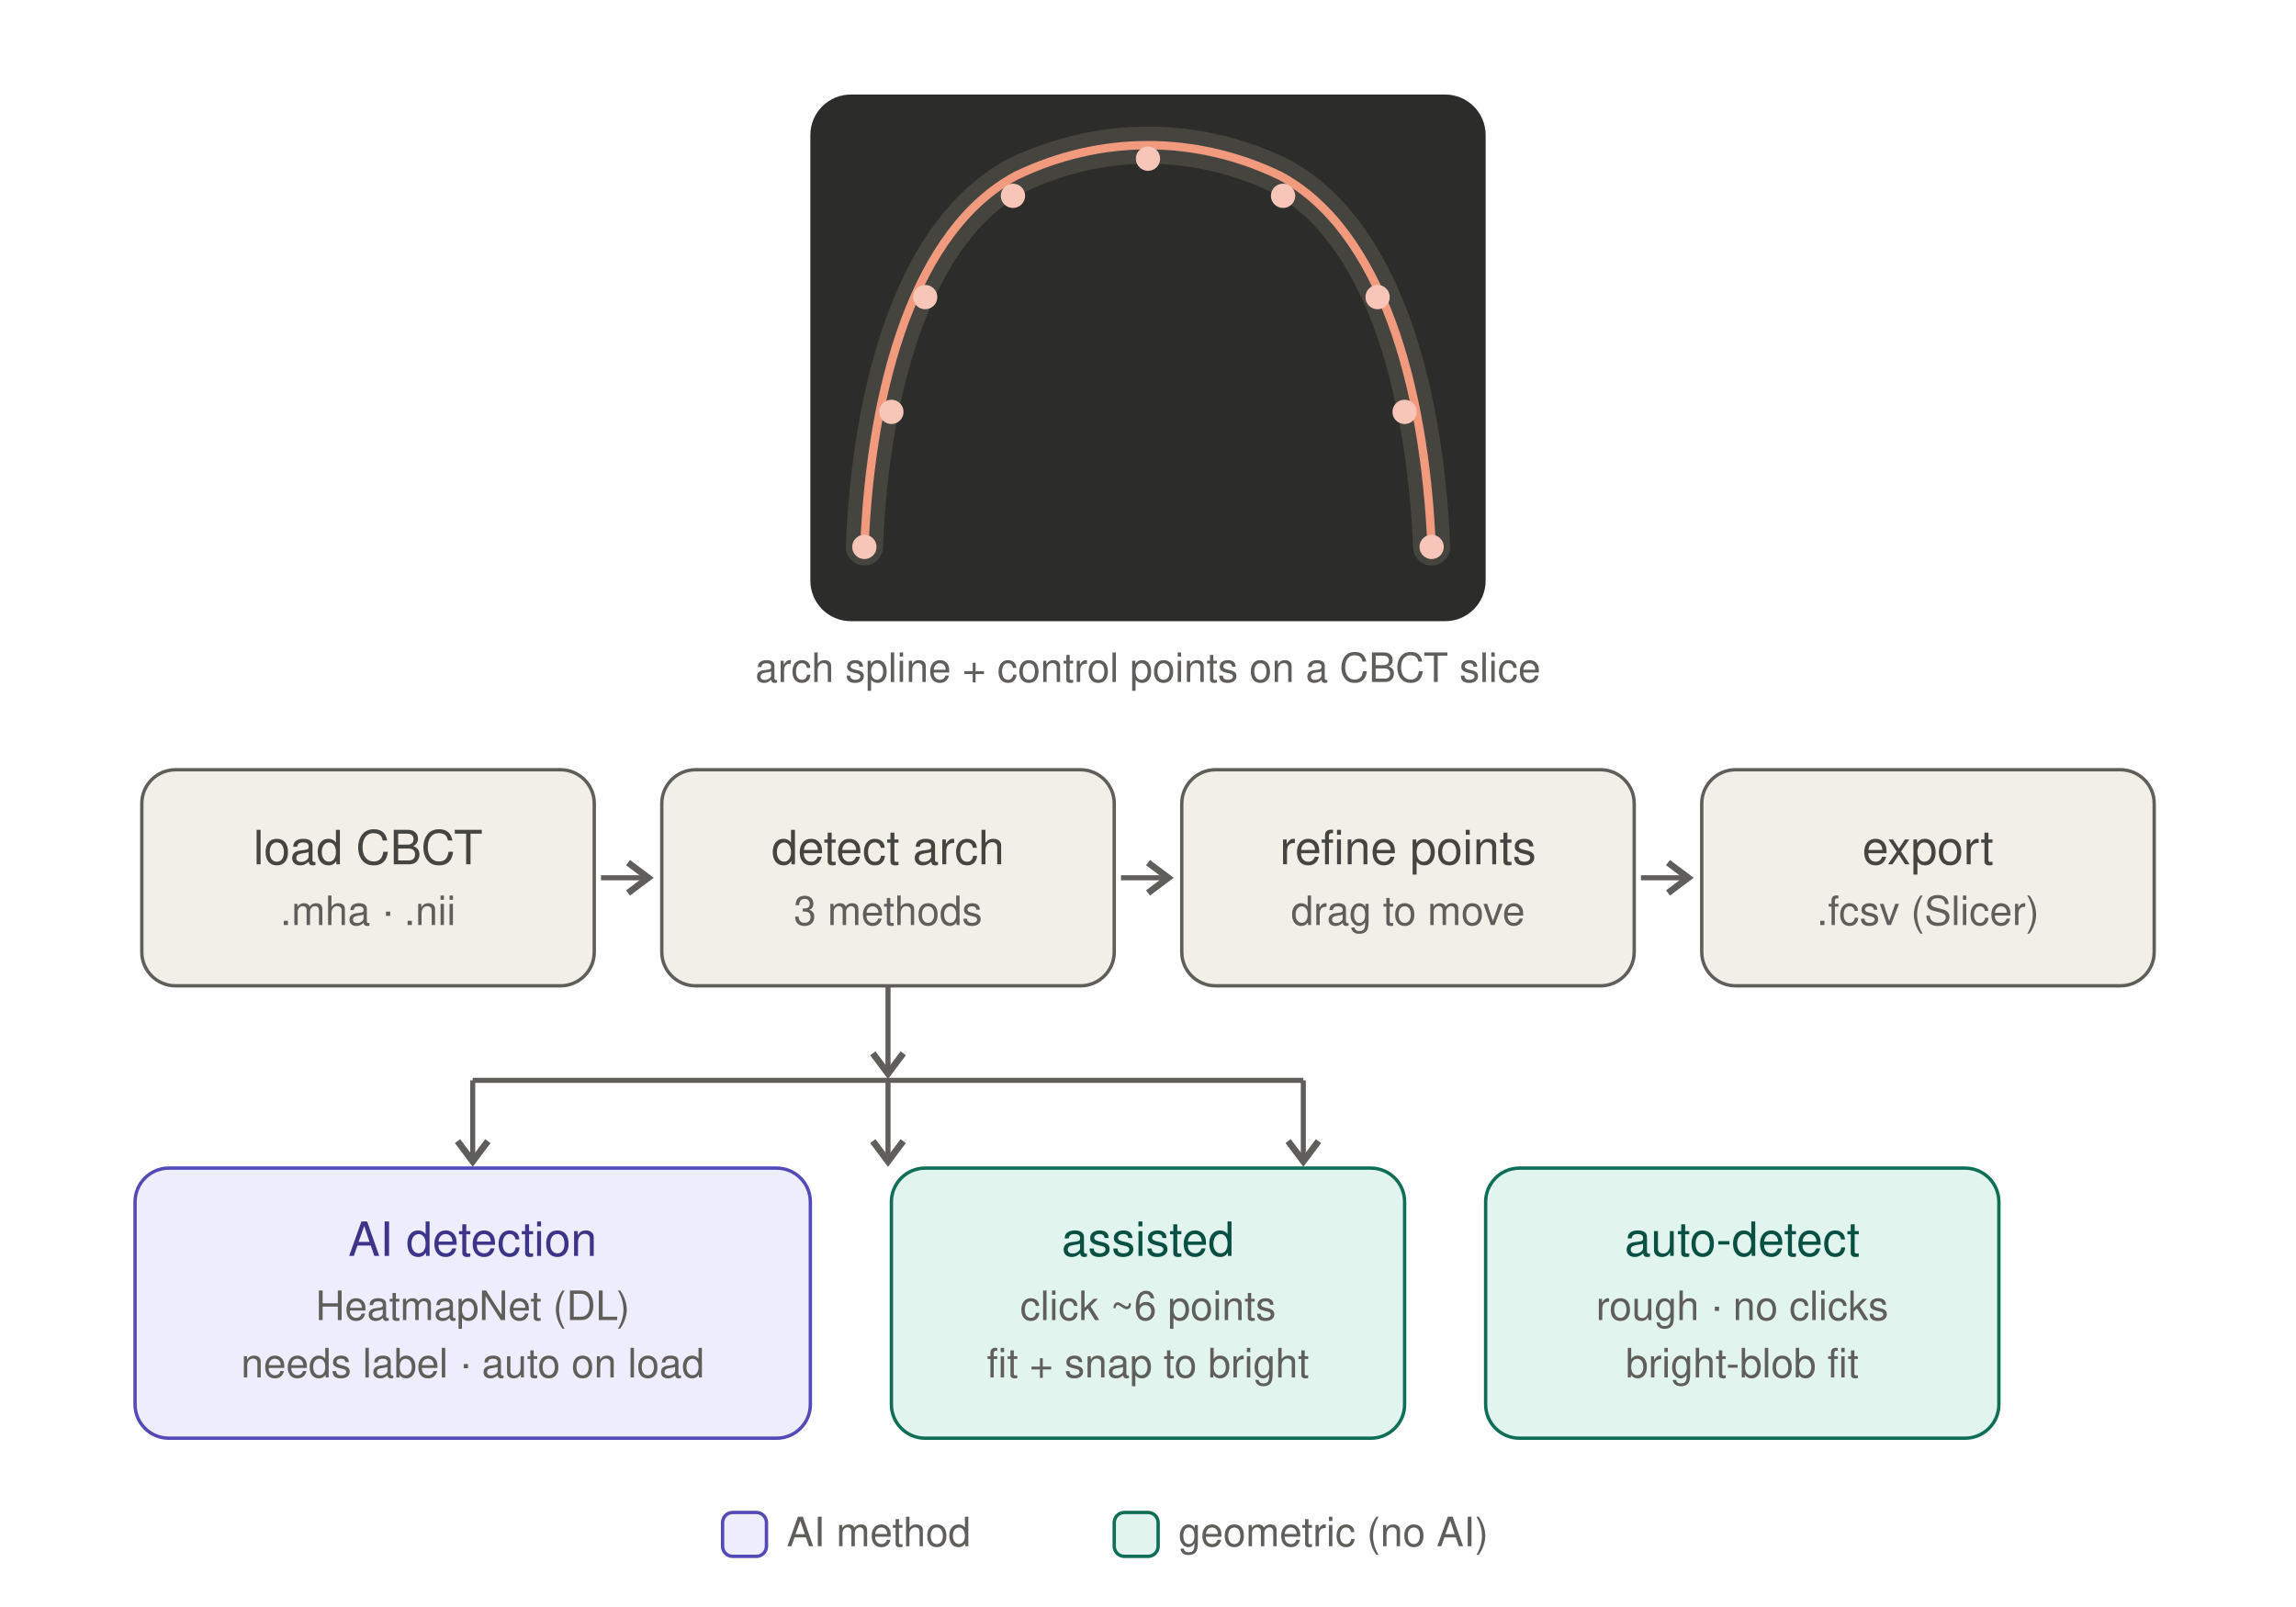
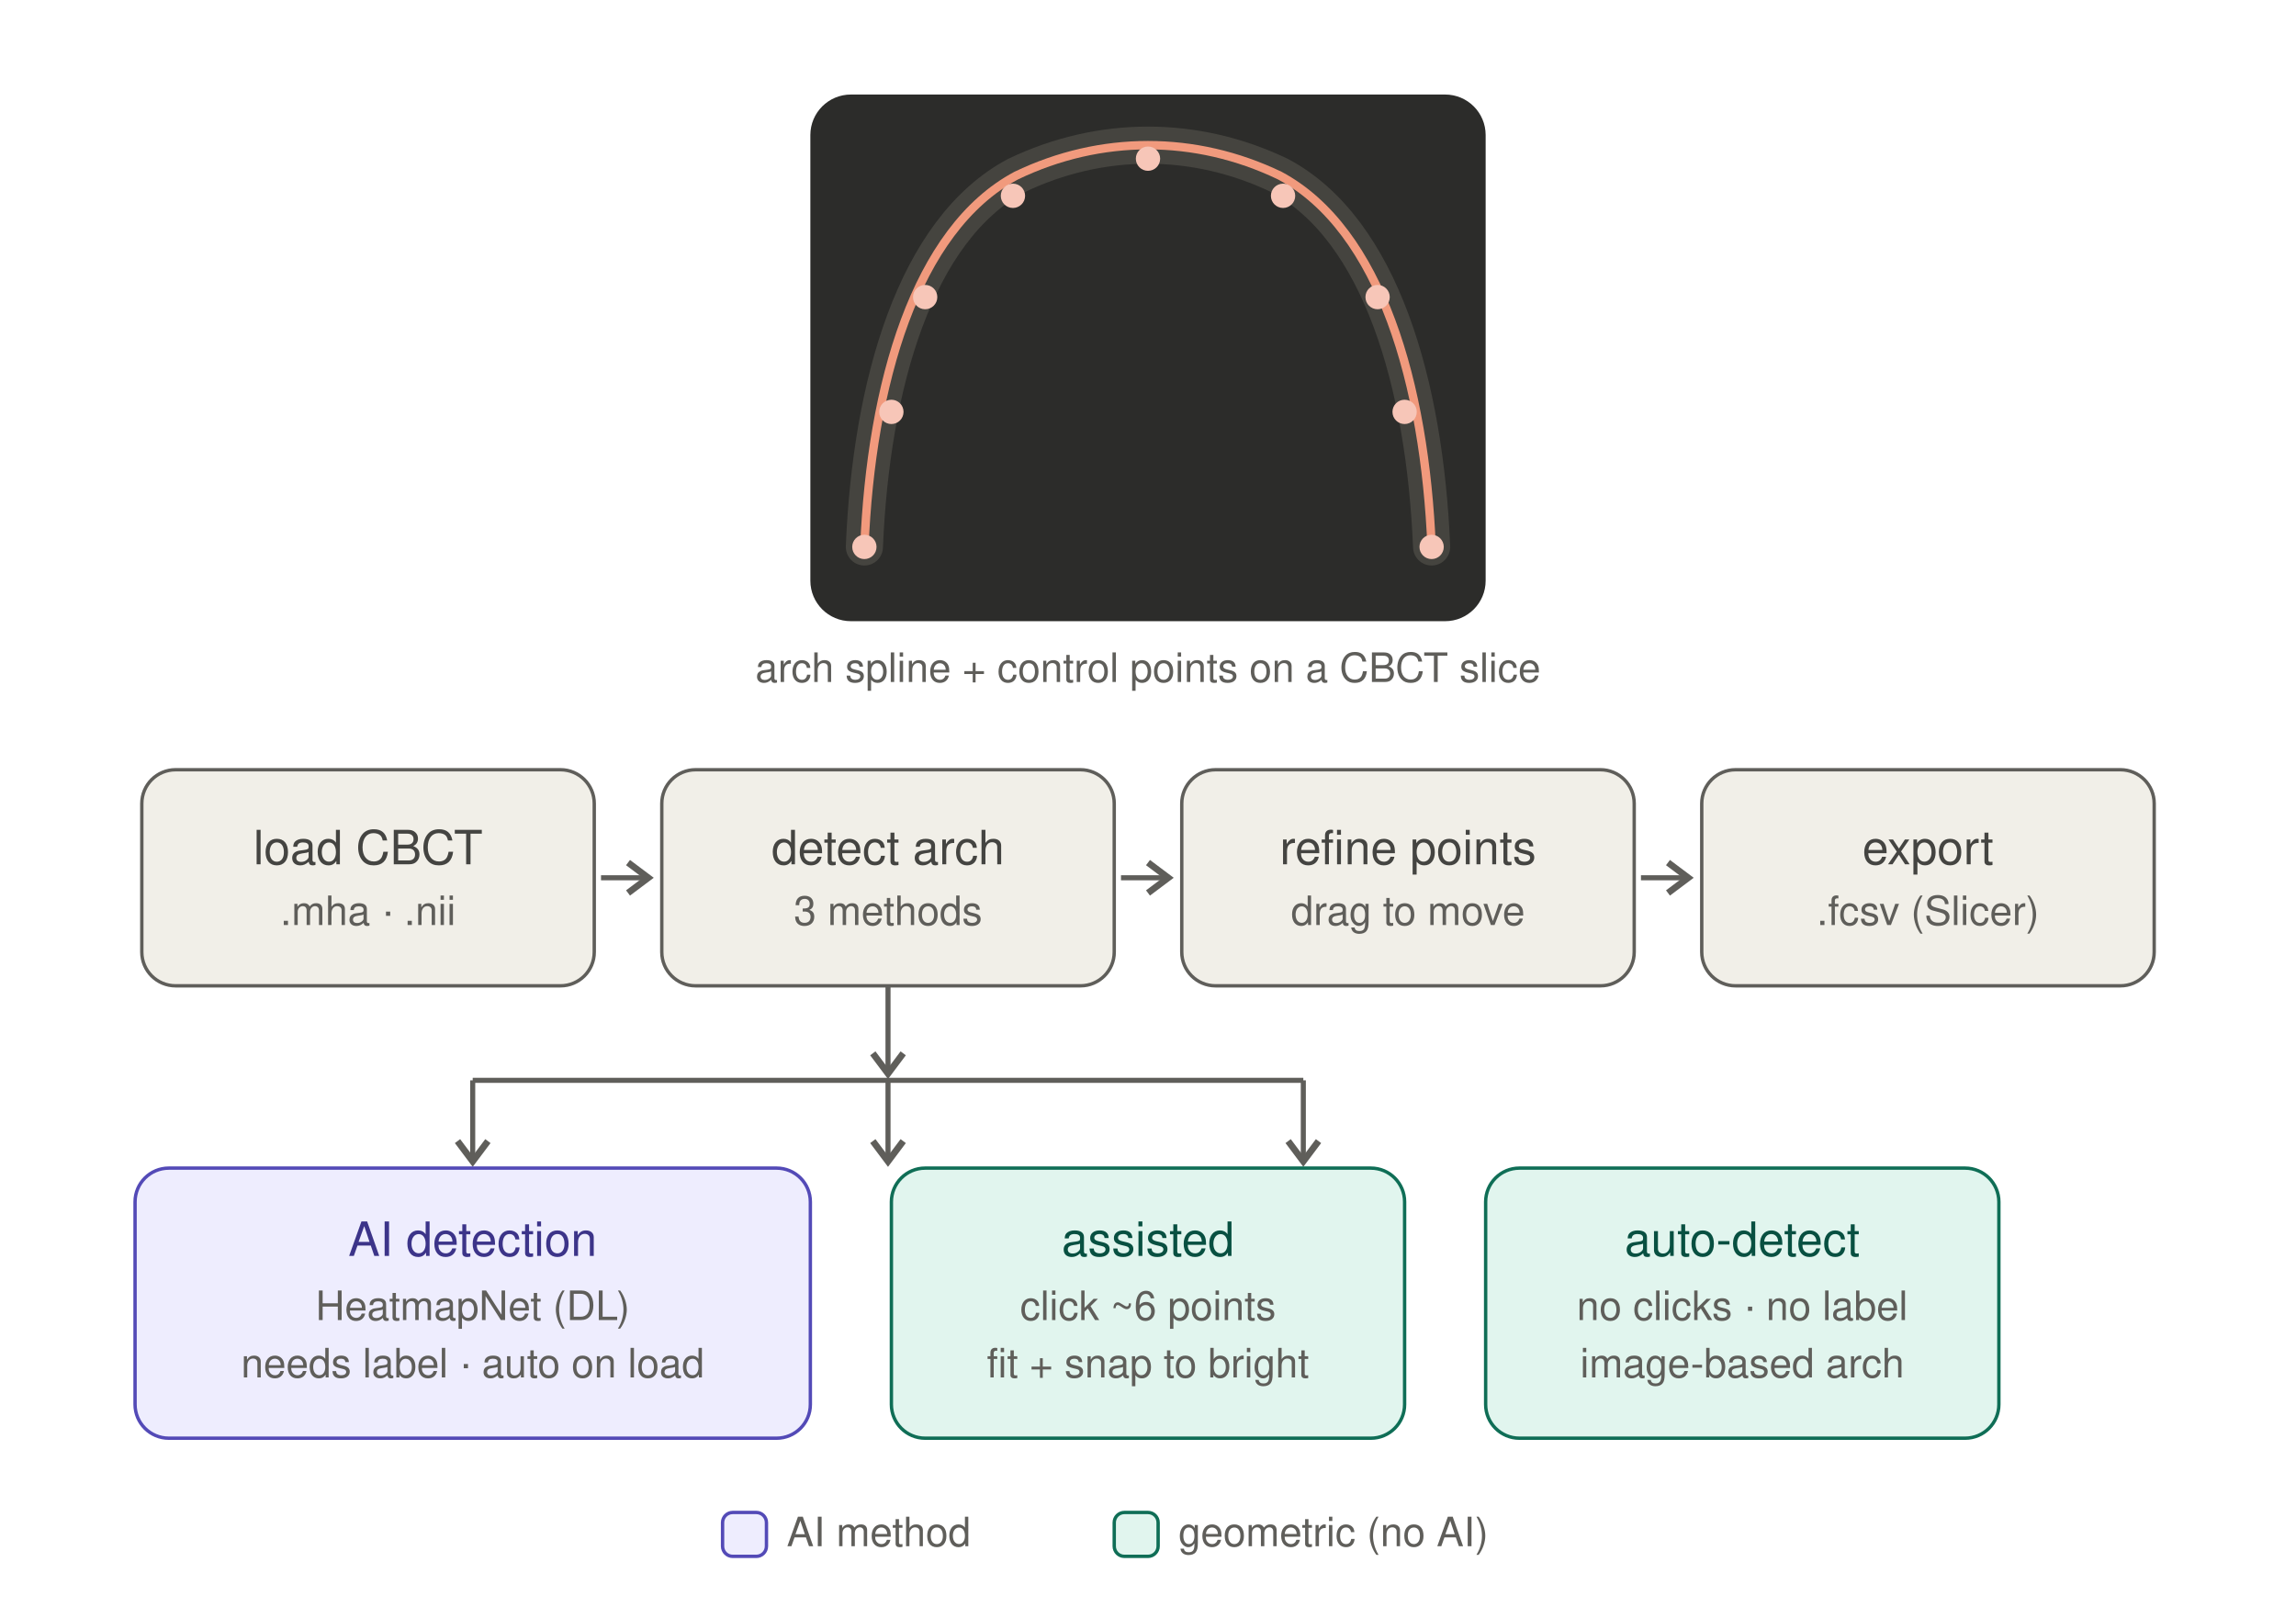
<svg xmlns="http://www.w3.org/2000/svg" width="680" height="476" viewBox="0 0 680 476" role="img">
  <defs>
    <marker id="ah" markerWidth="8" markerHeight="8" refX="5" refY="4" orient="auto">
      <path d="M1,1 L5,4 L1,7" fill="none" stroke="#5F5E5A" stroke-width="1.3" />
    </marker>
    <style>
text{font-family:-apple-system,"Segoe UI",Helvetica,Arial,sans-serif}
.th{font-size:14px;font-weight:500}
.ts{font-size:12px;font-weight:400;fill:#5F5E5A}
.arr{stroke:#5F5E5A;stroke-width:1.5;fill:none}
</style>
  </defs>
  <rect x="240" y="28" width="200" height="156" rx="12" fill="#2C2C2A" />
  <path d="M256,162 C258,114 271,68 301,52 C326,40 354,40 379,52 C409,68 422,114 424,162" fill="none" stroke="#45443F" stroke-width="11" stroke-linecap="round" />
  <path d="M256,162 C258,114 271,68 301,52 C326,40 354,40 379,52 C409,68 422,114 424,162" fill="none" stroke="#F19A7D" stroke-width="2.5" stroke-linecap="round" />
  <g fill="#F7C6B8">
    <circle cx="256" cy="162" r="3.6" />
    <circle cx="264" cy="122" r="3.6" />
    <circle cx="274" cy="88" r="3.6" />
    <circle cx="300" cy="58" r="3.6" />
    <circle cx="340" cy="47" r="3.6" />
    <circle cx="380" cy="58" r="3.6" />
    <circle cx="408" cy="88" r="3.6" />
    <circle cx="416" cy="122" r="3.6" />
    <circle cx="424" cy="162" r="3.6" />
  </g>
  <text x="340" y="202" text-anchor="middle" class="ts">arch spline + control points on a CBCT slice</text>
  <rect x="42" y="228" width="134" height="64" rx="10" fill="#F1EFE8" stroke="#5F5E5A" />
  <text x="109" y="256" text-anchor="middle" class="th" fill="#444441">load CBCT</text>
  <text x="109" y="274" text-anchor="middle" class="ts">.mha · .nii</text>
  <rect x="196" y="228" width="134" height="64" rx="10" fill="#F1EFE8" stroke="#5F5E5A" />
  <text x="263" y="256" text-anchor="middle" class="th" fill="#444441">detect arch</text>
  <text x="263" y="274" text-anchor="middle" class="ts">3 methods</text>
  <rect x="350" y="228" width="134" height="64" rx="10" fill="#F1EFE8" stroke="#5F5E5A" />
  <text x="417" y="256" text-anchor="middle" class="th" fill="#444441">refine points</text>
  <text x="417" y="274" text-anchor="middle" class="ts">drag to move</text>
  <rect x="504" y="228" width="134" height="64" rx="10" fill="#F1EFE8" stroke="#5F5E5A" />
  <text x="571" y="256" text-anchor="middle" class="th" fill="#444441">export</text>
  <text x="571" y="274" text-anchor="middle" class="ts">.fcsv (Slicer)</text>
  <line x1="178" y1="260" x2="192" y2="260" class="arr" marker-end="url(#ah)" />
  <line x1="332" y1="260" x2="346" y2="260" class="arr" marker-end="url(#ah)" />
  <line x1="486" y1="260" x2="500" y2="260" class="arr" marker-end="url(#ah)" />
  <line x1="263" y1="292" x2="263" y2="318" class="arr" marker-end="url(#ah)" />
  <path d="M140,320 H386" fill="none" stroke="#5F5E5A" stroke-width="1.5" />
  <line x1="140" y1="320" x2="140" y2="344" class="arr" marker-end="url(#ah)" />
  <line x1="263" y1="320" x2="263" y2="344" class="arr" marker-end="url(#ah)" />
  <line x1="386" y1="320" x2="386" y2="344" class="arr" marker-end="url(#ah)" />
  <rect x="40" y="346" width="200" height="80" rx="10" fill="#EEEDFE" stroke="#534AB7" />
  <text x="140" y="372" text-anchor="middle" class="th" fill="#3C3489">AI detection</text>
  <text x="140" y="391" text-anchor="middle" class="ts" fill="#534AB7">HeatmapNet (DL)</text>
  <text x="140" y="408" text-anchor="middle" class="ts" fill="#534AB7">needs label · auto on load</text>
  <rect x="264" y="346" width="152" height="80" rx="10" fill="#E1F5EE" stroke="#0F6E56" />
  <text x="340" y="372" text-anchor="middle" class="th" fill="#085041">assisted</text>
  <text x="340" y="391" text-anchor="middle" class="ts" fill="#0F6E56">click ~6 points</text>
  <text x="340" y="408" text-anchor="middle" class="ts" fill="#0F6E56">fit + snap to bright</text>
  <rect x="440" y="346" width="152" height="80" rx="10" fill="#E1F5EE" stroke="#0F6E56" />
  <text x="516" y="372" text-anchor="middle" class="th" fill="#085041">auto-detect</text>
-   <text x="516" y="391" text-anchor="middle" class="ts" fill="#0F6E56">rough · no clicks</text>
-   <text x="516" y="408" text-anchor="middle" class="ts" fill="#0F6E56">bright-blob fit</text>
+   <text x="516" y="391" text-anchor="middle" class="ts" fill="#0F6E56">no clicks · no label</text>
+   <text x="516" y="408" text-anchor="middle" class="ts" fill="#0F6E56">image-based arch</text>
  <rect x="214" y="448" width="13" height="13" rx="3" fill="#EEEDFE" stroke="#534AB7" />
  <text x="233" y="458" class="ts">AI method</text>
  <rect x="330" y="448" width="13" height="13" rx="3" fill="#E1F5EE" stroke="#0F6E56" />
  <text x="349" y="458" class="ts">geometric (no AI)</text>
</svg>
